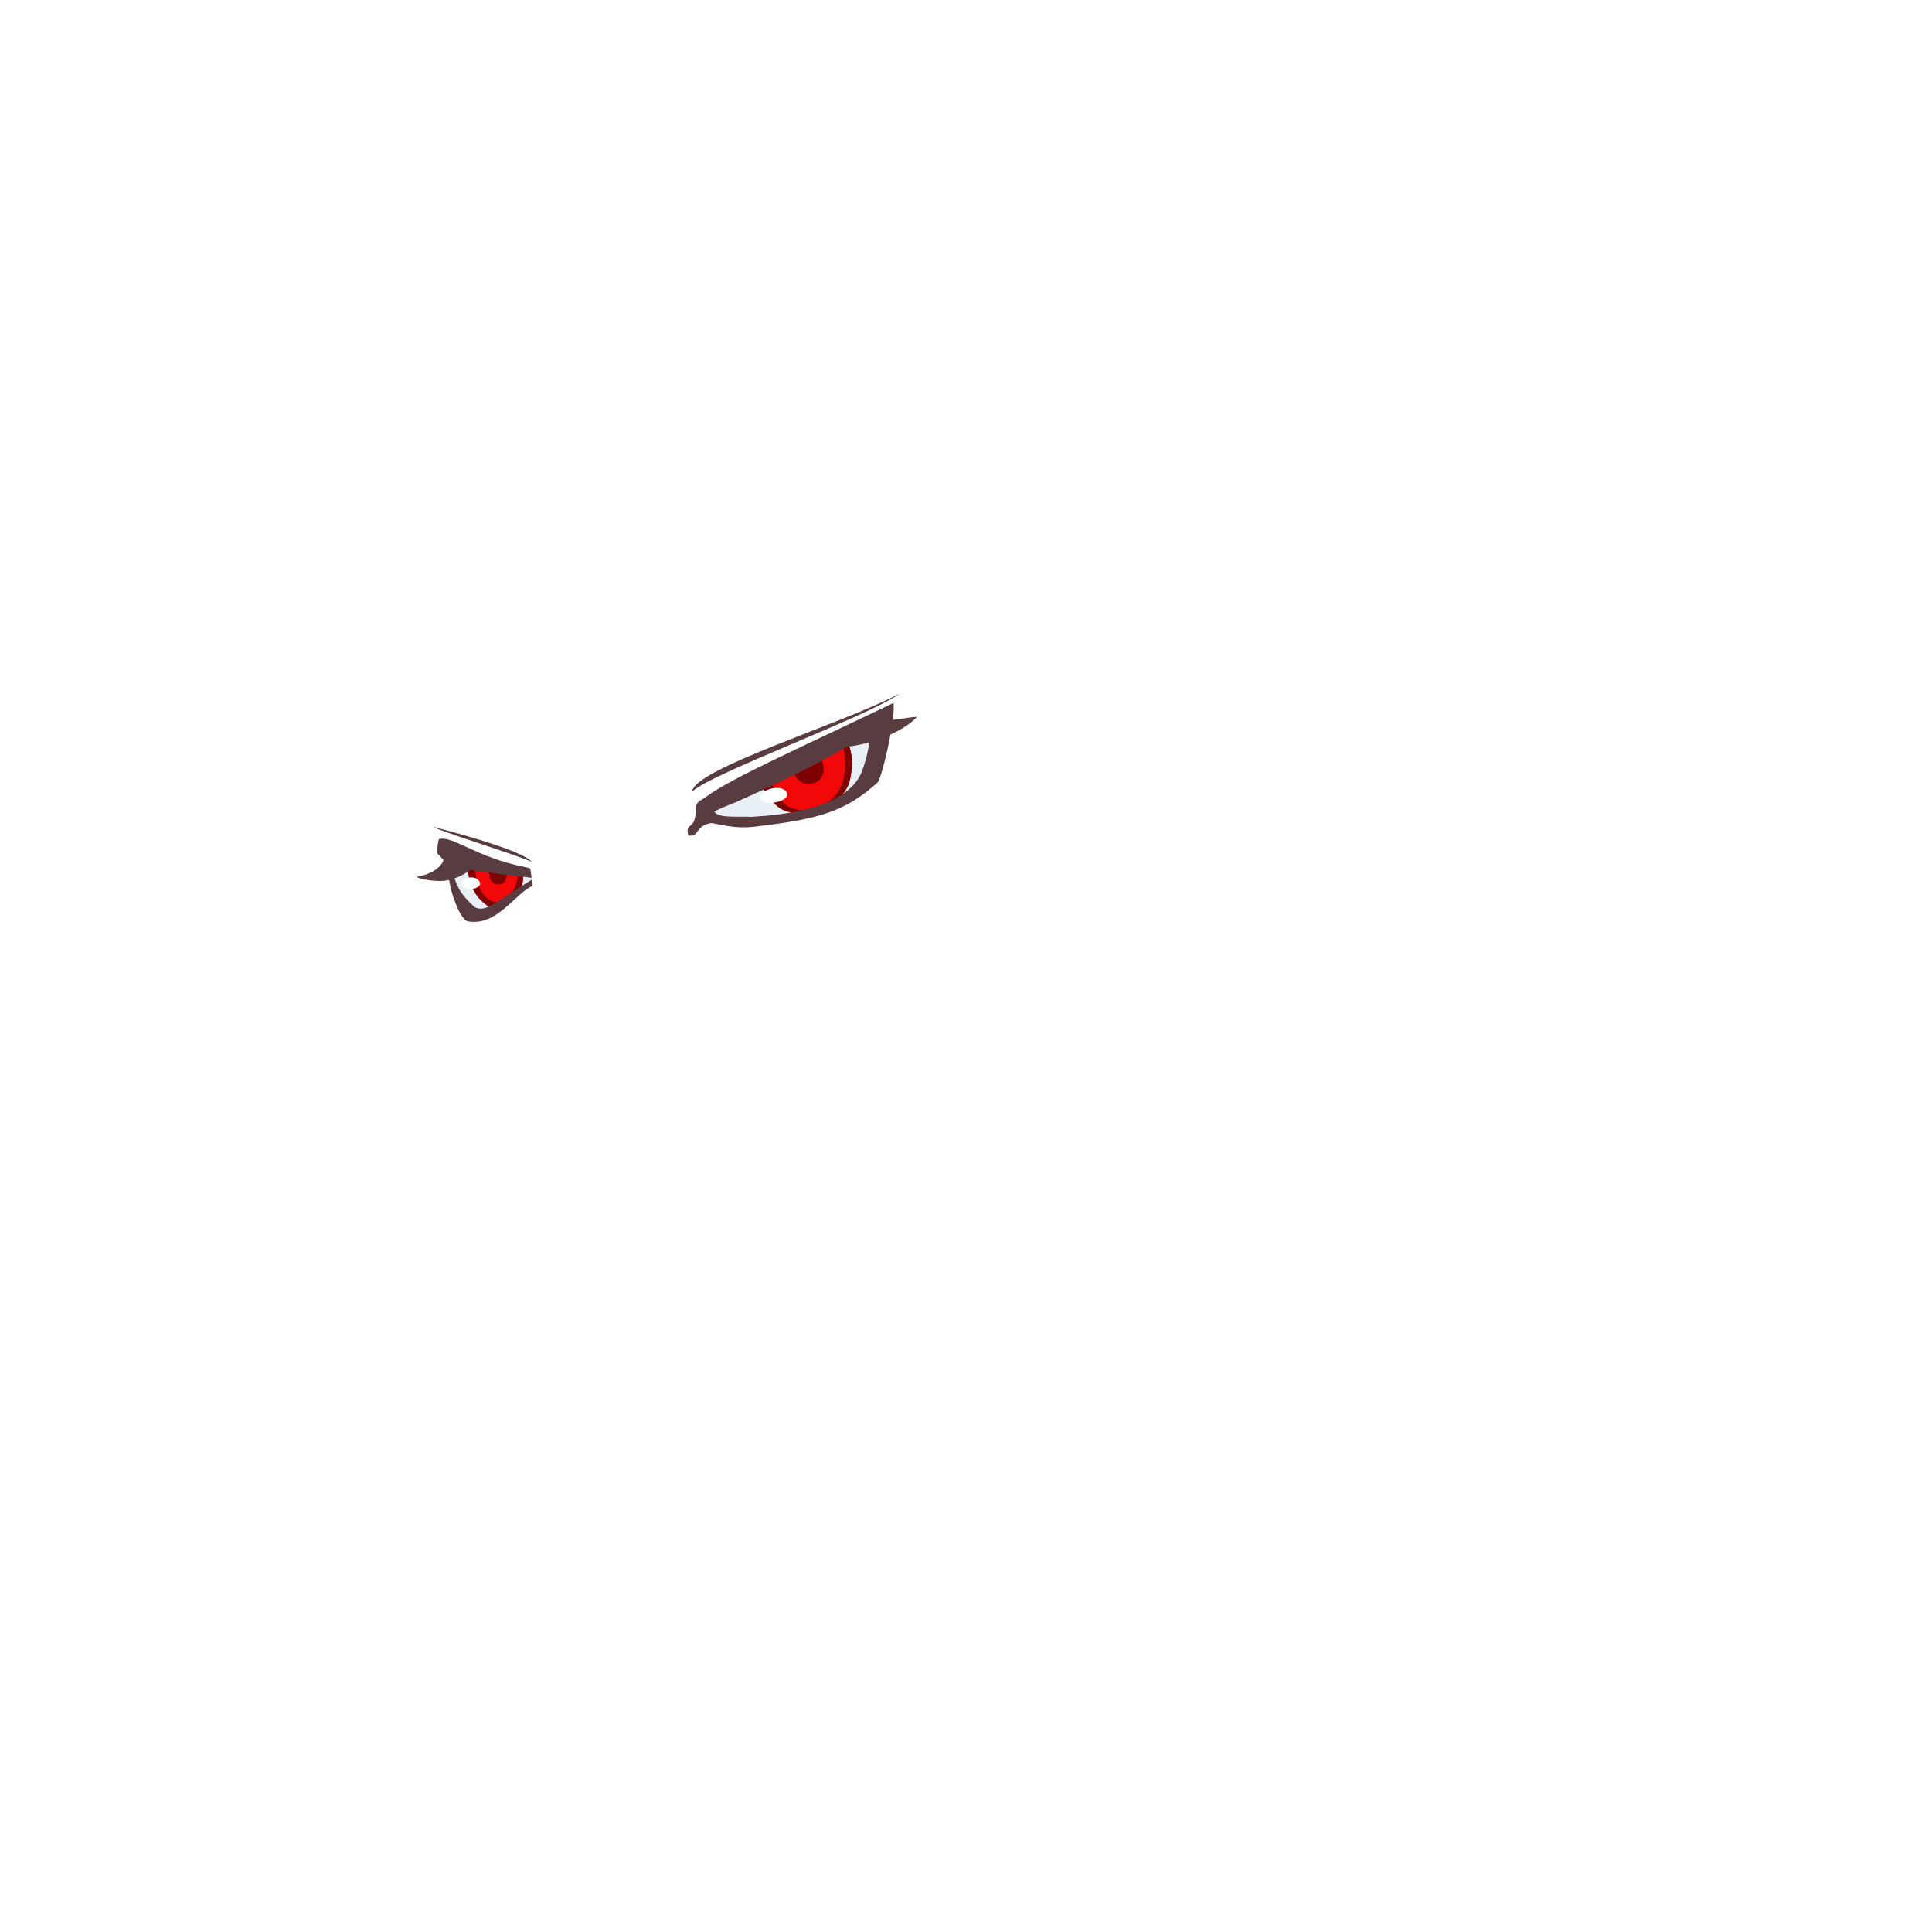
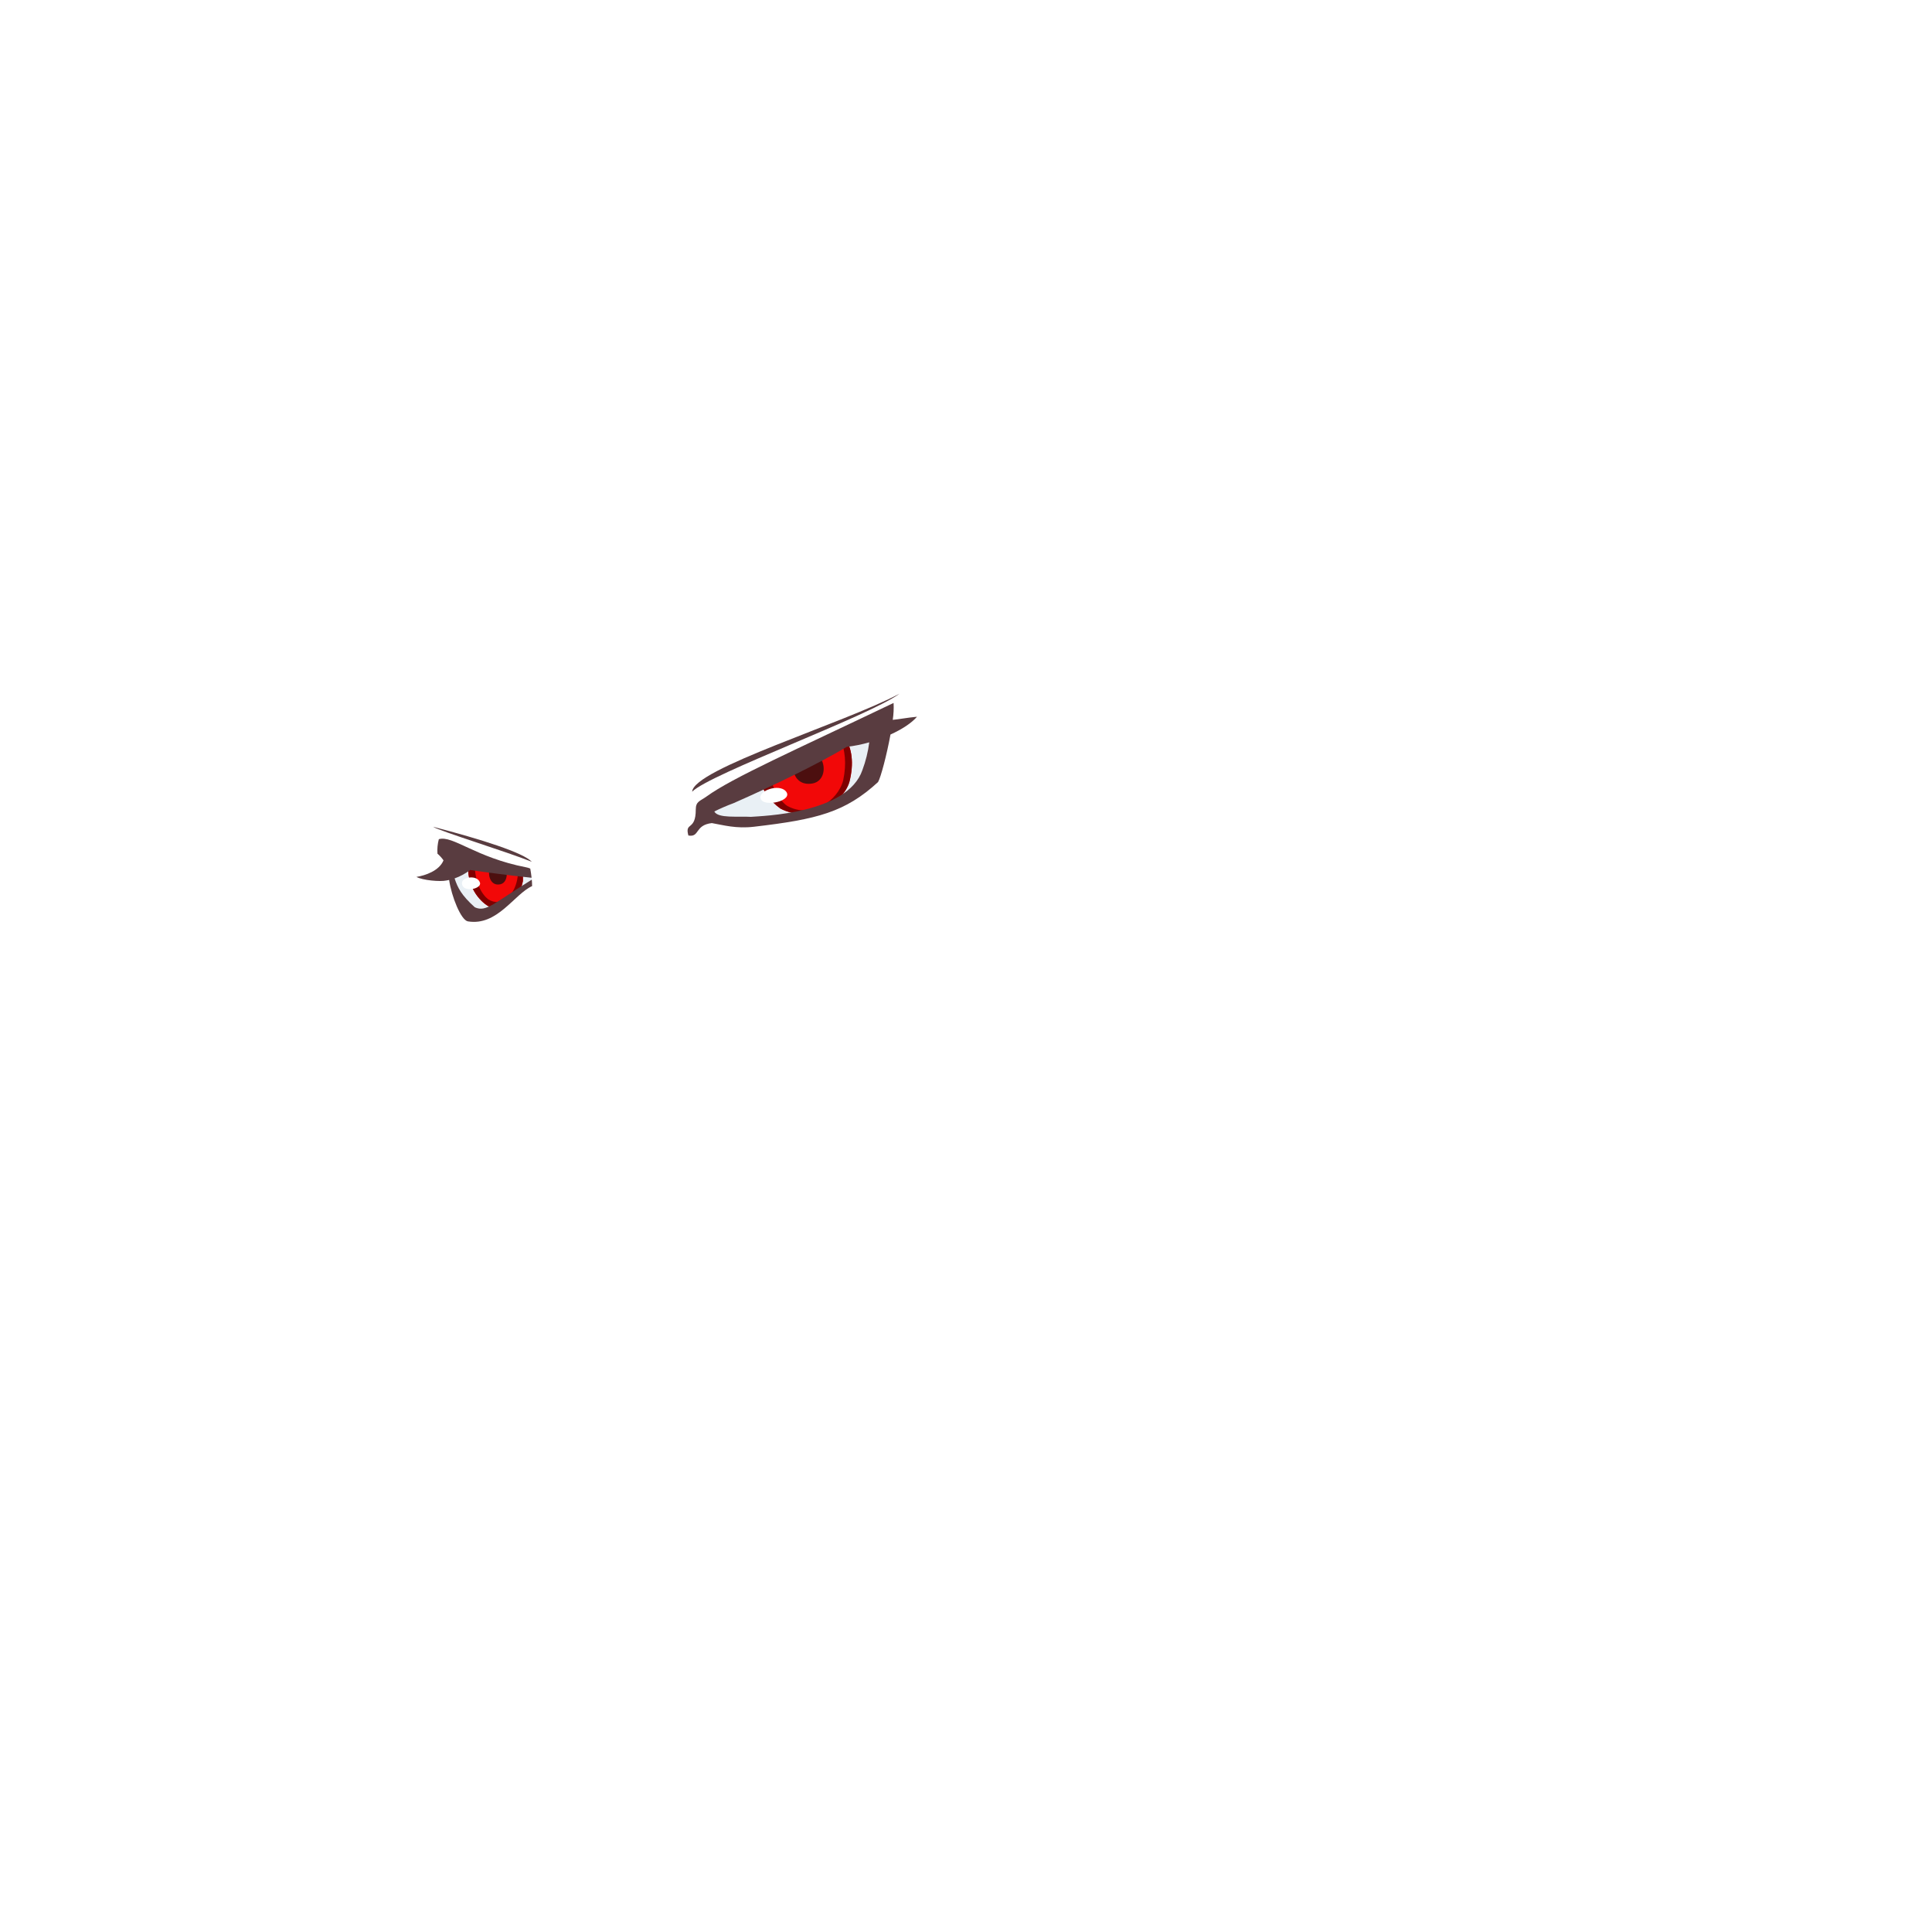
<svg xmlns="http://www.w3.org/2000/svg" viewBox="0 0 700 700">
  <defs>
-     <style>.a{fill:#e9f0f5;}.b{fill:#f20808;}.c{fill:#7f0000;}.d{fill:#feffff;}.e{fill:#593c40;}.f{opacity:0;}.g{fill:red;}</style>
+     <style>.a{fill:#e9f0f5;}.b{fill:#f20808;}.c{fill:#7f0000;}.d{fill:#4c0f0f;}.e{fill:#feffff;}.f{fill:#593c40;}.g{opacity:0;}.h{fill:red;}</style>
  </defs>
  <path class="a" d="M318.59,261.55c-6,2-17.91,9.16-42.83,19.91-9.12,4.56-20,8-20,11.24,1.85,4.18,3.09,4.24,10.91,6.19,4.44-.38,46.07-.93,51-24.11C318.93,267.94,318.59,265.73,318.59,261.55Z" />
  <path class="a" d="M192.51,317.25c-7.51-2.61-22.33-6.84-27.68-5.65-2.77,8.14,1.63,14.17,5,19.71,12.58-1.8,17.68-8,22.84-12.06C192.67,318.57,192.59,317.9,192.51,317.25Z" />
  <path class="b" d="M305.94,266.78c-6.76,3.83-22.72,11.86-31,14.86a20.25,20.25,0,0,0,7.8,11.32c10.37,5.39,22.64-1.72,25-9.67C309.46,276.53,308.73,271.11,305.94,266.78Z" />
  <path class="b" d="M169.85,311.24c0,.2-.11.4-.14.6-1.05,9.59,4.36,14.68,7,16.38,6.71,2.46,11.82-3.67,12.75-9a24,24,0,0,0-.14-3.94A104.51,104.51,0,0,1,169.85,311.24Z" />
  <path class="c" d="M305.94,266.78l-1.53.85c1.81,4,2.36,9.13,1.1,15.06-1.89,7.57-11.64,14.09-20.31,9.28-2.43-1.61-5.4-6-6.38-11.86-1.4.59-2.7,1.11-3.85,1.53a20.25,20.25,0,0,0,7.8,11.32c10.37,5.39,22.64-1.72,25-9.67C309.46,276.53,308.73,271.11,305.94,266.78Z" />
  <path class="c" d="M187.36,315.05a16.28,16.28,0,0,1,.22,2.5c-.87,6.88-5.75,11.38-10.72,8.27-2.06-1.59-5.06-5.82-4.88-13.92-.77-.22-1.49-.44-2.13-.66,0,.2-.11.4-.14.6-1.05,9.59,4.36,14.68,7,16.38,6.71,2.46,11.82-3.67,12.75-9a24,24,0,0,0-.14-3.94Z" />
-   <path class="c" d="M291,272.61c-5.41,1.55-4.88,12.57,3.25,11.28C301.17,282.78,299.11,270.29,291,272.61Z" />
-   <path class="c" d="M177.56,314.31c-1.05,2.59.11,6.88,3.72,6.08,2-.45,2.66-2.86,2.19-4.93C181.46,315.12,179.45,314.73,177.56,314.31Z" />
-   <path class="d" d="M284.67,286.62c-2.48-2.7-10-.17-9.08,2.73C276.63,292.7,287.86,290.11,284.67,286.62Z" />
-   <path class="d" d="M167.38,319.85c-.11,3.85,7.18,2.27,6.53,0C173,316.81,167.45,317.76,167.38,319.85Z" />
-   <path class="e" d="M192.68,318.72c-13.65,8.4-16.5,11.93-20.65,10-4.82-4.34-6.18-7-7.32-10.46a20.64,20.64,0,0,0,5.65-3.05c6,.89,14,1.95,22.24,2.82q-.18-1.71-.48-3.33a6.68,6.68,0,0,0-1.5-.46C172.38,310.73,164,302.55,159,304.05a15.91,15.91,0,0,0-.5,5.25,12.94,12.94,0,0,1,2.19,2.42c-1.54,3.8-6.66,5.51-9.81,6,2.25,1.25,8.6,1.8,10.85,1.3.35-.05.69-.12,1-.19.86,6,4.29,14.55,6.79,15,10.67,1.78,16.79-9.86,23.27-12.78C192.79,320.21,192.74,319.46,192.68,318.72Z" />
-   <path class="e" d="M323.46,260.81a30.2,30.2,0,0,0,.3-6.12c-35.84,17.16-58.45,27.11-67.76,33.89-2.39,1.73-3.91,1.73-3.91,4.77,0,7.85-4.07,4.28-2.68,9.37,4.2.73,2.22-3.77,8.5-4.5,4.2.73,8.73,2.08,15.22,1.33,23-2.67,33.11-5.28,45-16.19,1-1.68,3.14-9.78,4.51-17.23,4.17-1.89,7.64-4.16,9.61-6.44C328.43,260.05,325.86,260.6,323.46,260.81Zm-11,18.21c-5.41,15.84-36.4,16.61-40.4,16.94-4.58-.29-11.95.65-13.25-1.95a69.84,69.84,0,0,1,6.95-3c14.42-6.34,30.8-14.3,41.05-20.41a52,52,0,0,0,8.14-1.64A45.24,45.24,0,0,1,312.47,279Z" />
-   <path class="e" d="M250.78,286.84c6.52-6.52,64.08-27.37,75.15-35.51C305.73,262.08,251.22,278.59,250.78,286.84Z" />
-   <path class="e" d="M156.85,299.54c2.6,1.63,27,9.13,35.84,12.71C189.75,309,174.44,304.11,156.85,299.54Z" />
-   <g class="f">
-     <path class="g" d="M699,1V699H1V1H699m1-1H0V700H700V0Z" />
+   <path class="d" d="M291,272.61c-5.41,1.55-4.88,12.57,3.25,11.28C301.17,282.78,299.11,270.29,291,272.61Z" />
+   <path class="d" d="M177.56,314.31c-1.05,2.59.11,6.88,3.72,6.08,2-.45,2.66-2.86,2.19-4.93C181.46,315.12,179.45,314.73,177.56,314.31Z" />
+   <path class="e" d="M284.67,286.62c-2.48-2.7-10-.17-9.08,2.73C276.63,292.7,287.86,290.11,284.67,286.62Z" />
+   <path class="e" d="M167.38,319.85c-.11,3.85,7.18,2.27,6.53,0C173,316.81,167.45,317.76,167.38,319.85Z" />
+   <path class="f" d="M192.68,318.72c-13.65,8.4-16.5,11.93-20.65,10-4.82-4.34-6.18-7-7.32-10.46a20.64,20.64,0,0,0,5.65-3.05c6,.89,14,1.95,22.24,2.82q-.18-1.71-.48-3.33a6.68,6.68,0,0,0-1.5-.46C172.38,310.73,164,302.55,159,304.05a15.91,15.91,0,0,0-.5,5.25,12.94,12.94,0,0,1,2.19,2.42c-1.54,3.8-6.66,5.51-9.81,6,2.25,1.25,8.6,1.8,10.85,1.3.35-.05.69-.12,1-.19.86,6,4.29,14.55,6.79,15,10.67,1.78,16.79-9.86,23.27-12.78C192.79,320.21,192.74,319.46,192.68,318.72Z" />
+   <path class="f" d="M323.46,260.81a30.2,30.2,0,0,0,.3-6.12c-35.84,17.16-58.45,27.11-67.76,33.89-2.39,1.73-3.91,1.73-3.91,4.77,0,7.85-4.07,4.28-2.68,9.37,4.2.73,2.22-3.77,8.5-4.5,4.2.73,8.73,2.08,15.22,1.33,23-2.67,33.11-5.28,45-16.19,1-1.68,3.14-9.78,4.51-17.23,4.17-1.89,7.64-4.16,9.61-6.44C328.43,260.05,325.86,260.6,323.46,260.81Zm-11,18.21c-5.41,15.84-36.4,16.61-40.4,16.94-4.58-.29-11.95.65-13.25-1.95a69.84,69.84,0,0,1,6.95-3c14.42-6.34,30.8-14.3,41.05-20.41a52,52,0,0,0,8.14-1.64A45.24,45.24,0,0,1,312.47,279Z" />
+   <path class="f" d="M250.78,286.84c6.52-6.52,64.08-27.37,75.15-35.51C305.73,262.08,251.22,278.59,250.78,286.84Z" />
+   <path class="f" d="M156.85,299.54c2.6,1.63,27,9.13,35.84,12.71C189.75,309,174.44,304.11,156.85,299.54Z" />
+   <g class="g">
+     <path class="h" d="M699,1V699H1V1H699m1-1H0V700H700V0Z" />
  </g>
</svg>
